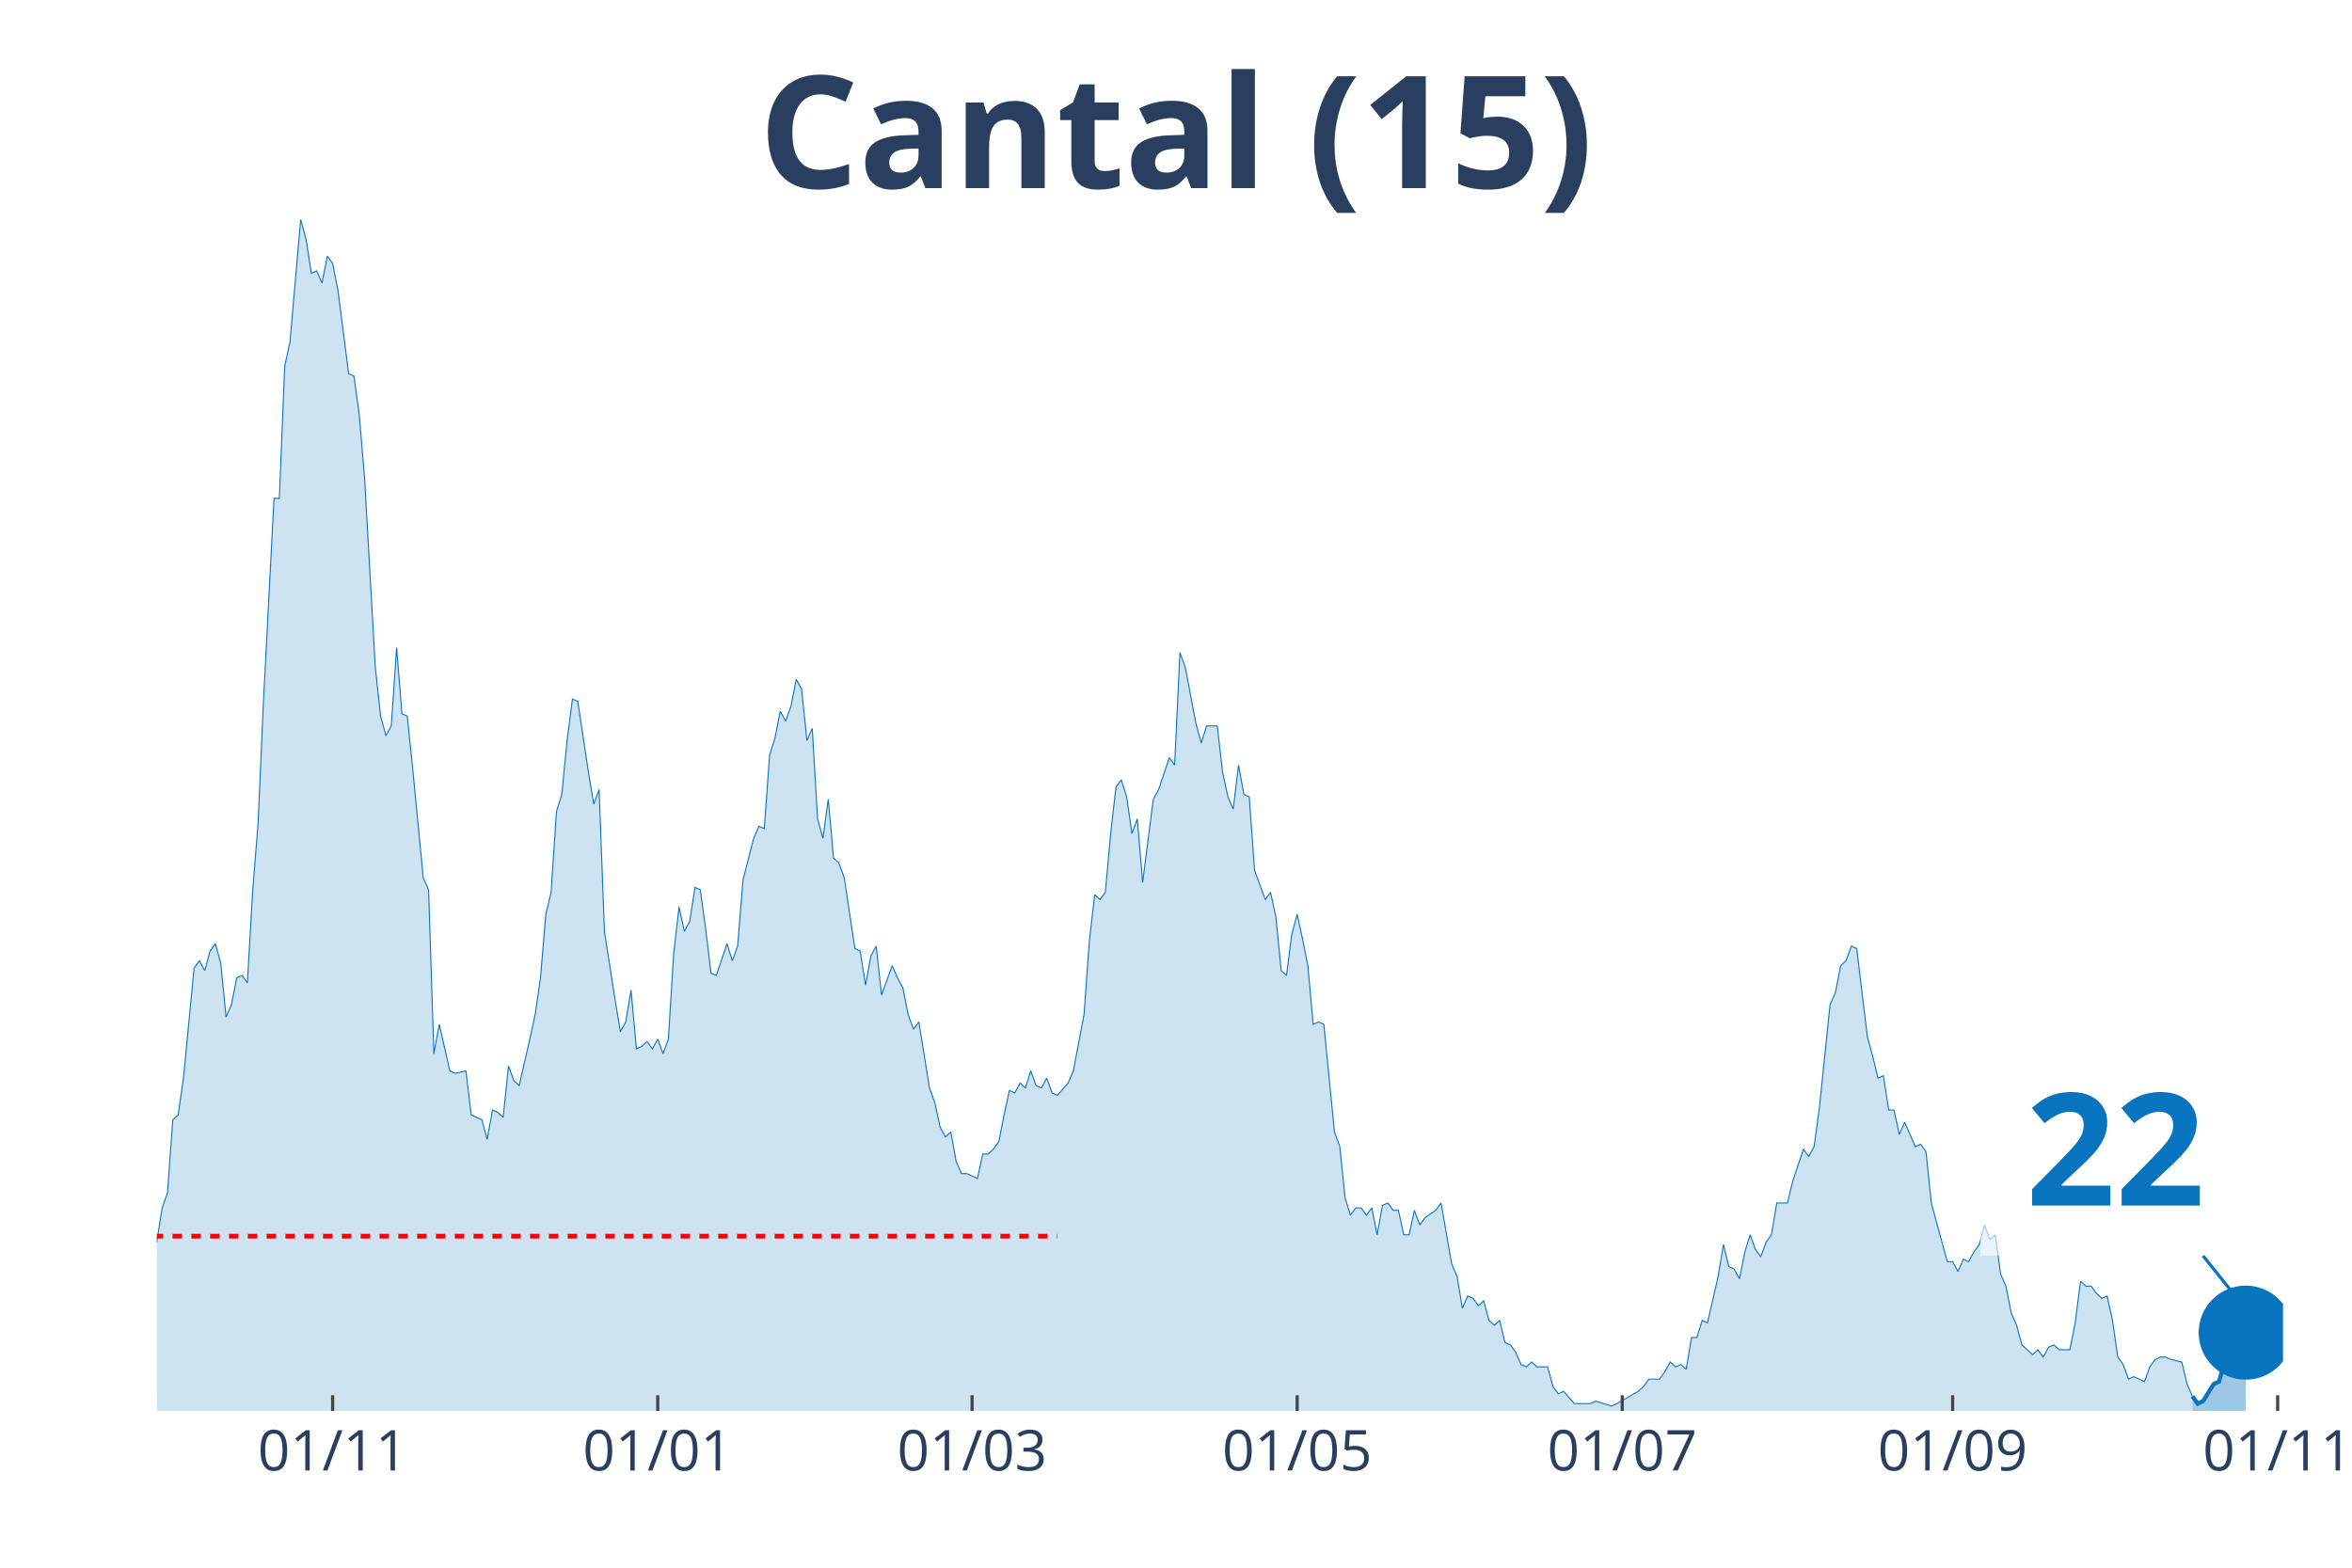
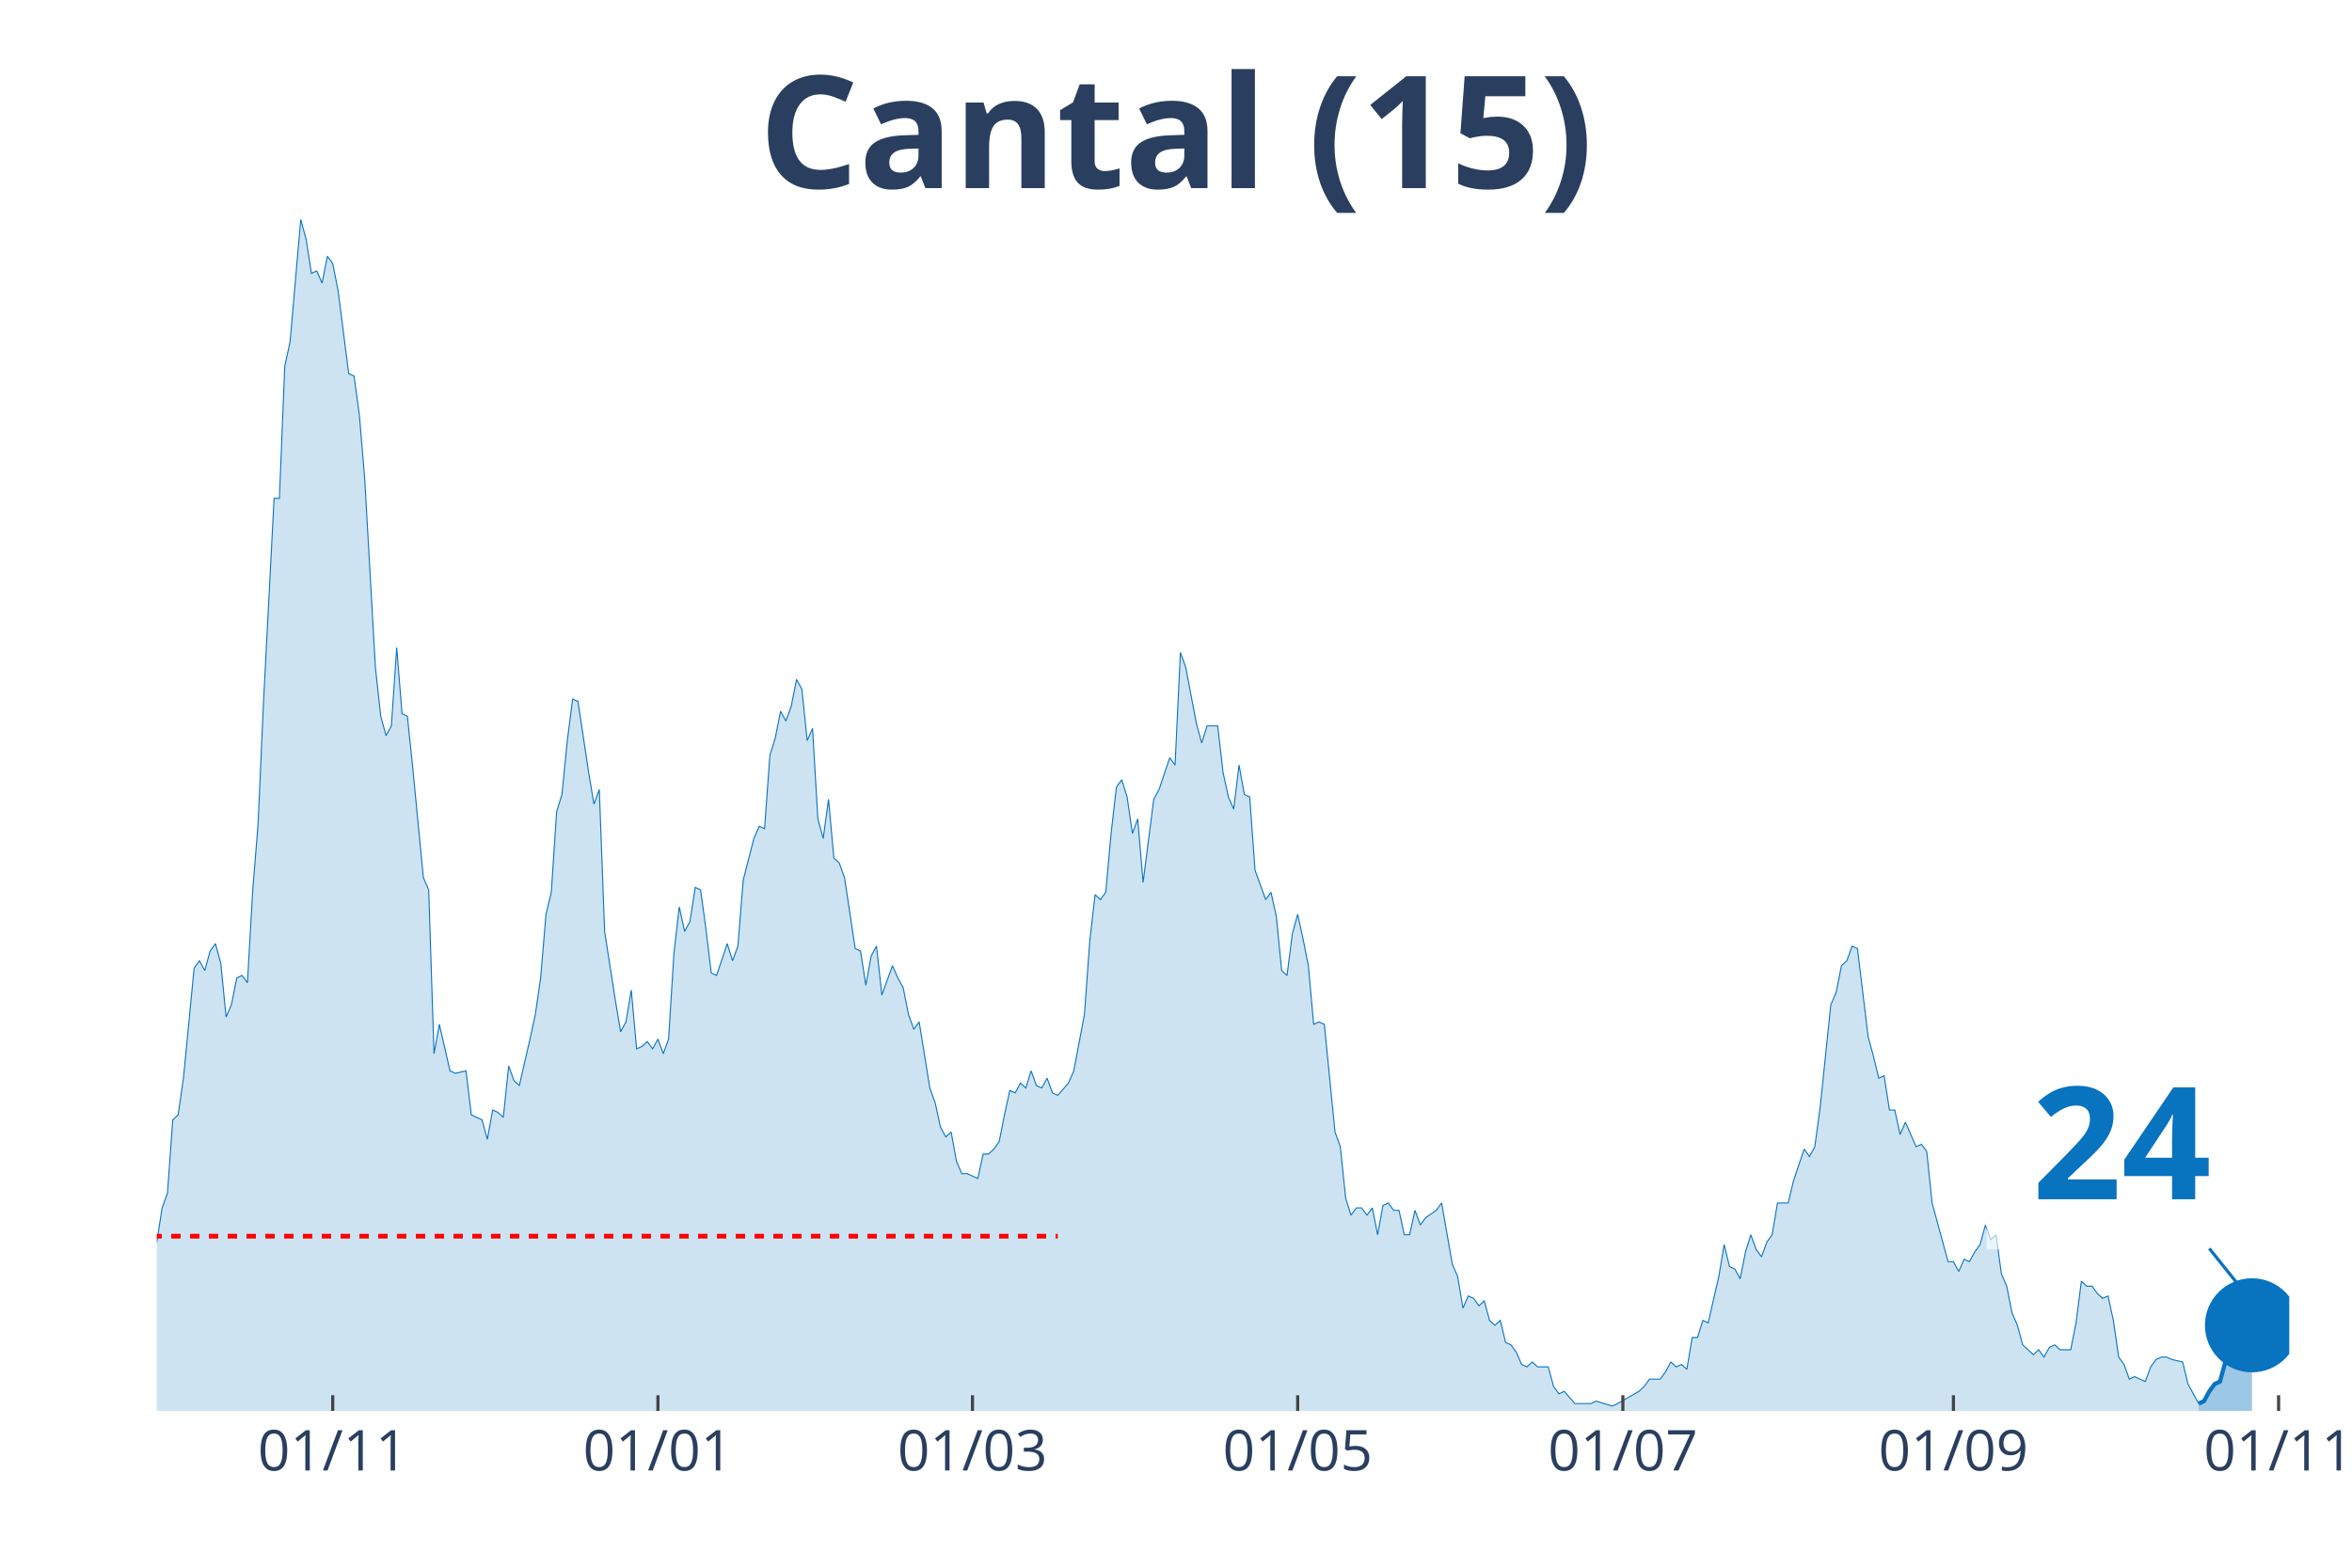
<svg xmlns="http://www.w3.org/2000/svg" class="main-svg" width="1125" height="750" style="" viewBox="0 0 750 500">
  <rect x="0" y="0" width="750" height="500" style="fill: rgb(0, 0, 0); fill-opacity: 0;" />
-   <defs id="defs-dc1c56">
+   <defs id="defs-966487">
    <g class="clips">
-       <clipPath id="clipdc1c56xyplot" class="plotclip">
-         <rect width="678" height="380" />
+       <clipPath id="clip966487xyplot" class="plotclip">
+         <rect width="680" height="380" />
      </clipPath>
-       <clipPath class="axesclip" id="clipdc1c56x">
-         <rect x="50" y="0" width="678" height="500" />
+       <clipPath class="axesclip" id="clip966487x">
+         <rect x="50" y="0" width="680" height="500" />
      </clipPath>
-       <clipPath class="axesclip" id="clipdc1c56y">
+       <clipPath class="axesclip" id="clip966487y">
        <rect x="0" y="70" width="750" height="380" />
      </clipPath>
-       <clipPath class="axesclip" id="clipdc1c56xy">
-         <rect x="50" y="70" width="678" height="380" />
+       <clipPath class="axesclip" id="clip966487xy">
+         <rect x="50" y="70" width="680" height="380" />
      </clipPath>
    </g>
    <g class="gradients" />
  </defs>
  <g class="bglayer">
-     <rect class="bg" x="50" y="70" width="678" height="380" style="fill: rgb(0, 0, 0); fill-opacity: 0; stroke-width: 0;" />
+     <rect class="bg" x="50" y="70" width="680" height="380" style="fill: rgb(0, 0, 0); fill-opacity: 0; stroke-width: 0;" />
  </g>
  <g class="layer-below">
    <g class="imagelayer" />
    <g class="shapelayer" />
  </g>
  <g class="cartesianlayer">
    <g class="subplot xy">
      <g class="layer-subplot">
        <g class="shapelayer" />
        <g class="imagelayer" />
      </g>
      <g class="gridlayer">
        <g class="x">
-           <path class="xgrid crisp" transform="translate(106.08,0)" d="M0,70v380" style="stroke: rgb(255, 255, 255); stroke-opacity: 1; stroke-width: 1px;" />
-           <path class="xgrid crisp" transform="translate(209.73,0)" d="M0,70v380" style="stroke: rgb(255, 255, 255); stroke-opacity: 1; stroke-width: 1px;" />
-           <path class="xgrid crisp" transform="translate(309.98,0)" d="M0,70v380" style="stroke: rgb(255, 255, 255); stroke-opacity: 1; stroke-width: 1px;" />
-           <path class="xgrid crisp" transform="translate(413.64,0)" d="M0,70v380" style="stroke: rgb(255, 255, 255); stroke-opacity: 1; stroke-width: 1px;" />
-           <path class="xgrid crisp" transform="translate(517.29,0)" d="M0,70v380" style="stroke: rgb(255, 255, 255); stroke-opacity: 1; stroke-width: 1px;" />
-           <path class="xgrid crisp" transform="translate(622.65,0)" d="M0,70v380" style="stroke: rgb(255, 255, 255); stroke-opacity: 1; stroke-width: 1px;" />
-           <path class="xgrid crisp" transform="translate(726.3,0)" d="M0,70v380" style="stroke: rgb(255, 255, 255); stroke-opacity: 1; stroke-width: 1px;" />
+           <path class="xgrid crisp" transform="translate(106.1,0)" d="M0,70v380" style="stroke: rgb(255, 255, 255); stroke-opacity: 1; stroke-width: 1px;" />
+           <path class="xgrid crisp" transform="translate(209.8,0)" d="M0,70v380" style="stroke: rgb(255, 255, 255); stroke-opacity: 1; stroke-width: 1px;" />
+           <path class="xgrid crisp" transform="translate(310.1,0)" d="M0,70v380" style="stroke: rgb(255, 255, 255); stroke-opacity: 1; stroke-width: 1px;" />
+           <path class="xgrid crisp" transform="translate(413.8,0)" d="M0,70v380" style="stroke: rgb(255, 255, 255); stroke-opacity: 1; stroke-width: 1px;" />
+           <path class="xgrid crisp" transform="translate(517.5,0)" d="M0,70v380" style="stroke: rgb(255, 255, 255); stroke-opacity: 1; stroke-width: 1px;" />
+           <path class="xgrid crisp" transform="translate(622.9,0)" d="M0,70v380" style="stroke: rgb(255, 255, 255); stroke-opacity: 1; stroke-width: 1px;" />
+           <path class="xgrid crisp" transform="translate(726.6,0)" d="M0,70v380" style="stroke: rgb(255, 255, 255); stroke-opacity: 1; stroke-width: 1px;" />
        </g>
        <g class="y" />
      </g>
      <g class="zerolinelayer" />
      <path class="xlines-below" />
      <path class="ylines-below" />
      <g class="overlines-below" />
      <g class="xaxislayer-below" />
      <g class="yaxislayer-below" />
      <g class="overaxes-below" />
-       <g class="plot" transform="translate(50, 70)" clip-path="url('#clipdc1c56xyplot')">
+       <g class="plot" transform="translate(50, 70)" clip-path="url('#clip966487xyplot')">
        <g class="scatterlayer mlayer">
-           <g class="trace scatter trace52f188" style="stroke-miterlimit: 2;">
+           <g class="trace scatter traceff4800" style="stroke-miterlimit: 2;">
            <g class="fills">
              <g>
-                 <path class="js-fill" d="M649.11,380L-231.1,380L-231.1,376.1L-217.5,377.66L-215.8,377.66L-210.71,379.22L-209.01,379.22L-200.51,378.44L-198.81,378.44L-190.32,377.66L-188.62,378.44L-96.86,378.44L-95.16,376.88L-91.76,376.1L-90.06,376.88L-86.66,376.88L-84.96,376.88L-81.56,378.44L-79.86,378.44L-66.27,372.2L-64.57,372.98L-61.17,370.64L-59.47,372.2L-57.77,373.76L-56.08,372.98L-49.28,360.49L-47.58,351.91L-44.18,352.69L-42.48,351.13L-39.08,352.69L-37.38,344.11L-35.68,348.01L-33.98,346.45L-32.29,346.45L-30.59,350.35L-27.19,345.67L-25.49,348.01L-20.39,349.57L-18.69,347.23L-15.29,339.43L-13.59,342.55L-11.89,341.77L-10.2,337.08L-6.8,336.3L-5.1,333.18L-3.4,334.74L-1.7,327.72L0,326.16L1.7,315.24L3.4,310.55L5.1,287.15L6.8,285.59L8.5,273.88L11.89,238.77L13.59,236.43L15.29,239.55L16.99,233.31L18.69,230.97L20.39,237.21L22.09,254.37L23.79,250.47L25.49,241.89L27.19,241.11L28.89,243.45L30.59,213.8L32.29,192.73L33.98,154.5L37.38,88.95L39.08,88.95L40.78,46.82L42.48,39.01L45.88,0L47.58,6.24L49.28,17.17L50.98,16.39L52.68,20.29L54.38,11.7L56.08,14.05L57.77,22.63L61.17,49.16L62.87,49.94L64.57,62.42L66.27,82.71L69.67,142.79L71.37,158.4L73.07,164.64L74.77,161.52L76.47,136.55L78.17,157.62L79.86,158.4L81.56,174.78L84.96,209.9L86.66,213.8L88.36,266.08L90.06,256.71L93.46,271.54L95.16,272.32L98.56,271.54L100.26,285.59L103.65,287.15L105.35,293.39L107.05,284.02L108.75,284.8L110.45,286.37L112.15,269.98L113.85,274.66L115.55,276.22L118.95,261.4L120.65,253.59L122.35,241.89L124.05,221.6L125.74,214.58L127.44,188.83L129.14,183.37L130.84,166.2L132.54,152.94L134.24,153.72L137.64,176.34L139.34,186.49L141.04,181.81L142.74,227.06L146.14,248.91L147.83,259.06L149.53,255.93L151.23,245.79L152.93,264.52L154.63,263.74L156.33,262.18L158.03,264.52L159.73,261.4L161.43,266.08L163.13,261.4L164.83,234.09L166.53,219.26L168.23,227.06L169.92,223.94L171.62,213.02L173.32,213.8L175.02,226.28L176.72,240.33L178.42,241.11L181.82,230.97L183.52,236.43L185.22,231.75L186.92,210.68L190.32,197.41L192.02,193.51L193.71,194.29L195.41,170.88L197.11,165.42L198.81,156.84L200.51,159.96L202.21,155.28L203.91,146.69L205.61,149.82L207.31,166.2L209.01,162.3L210.71,191.17L212.41,197.41L214.11,184.93L215.8,203.66L217.5,205.22L219.2,209.9L222.6,232.53L224.3,233.31L226,244.23L227.7,234.87L229.4,231.75L231.1,247.35L234.5,237.99L236.2,241.89L237.89,245.01L239.59,253.59L241.29,258.28L242.99,255.93L246.39,277L248.09,281.68L249.79,289.49L251.49,292.61L253.19,291.05L254.89,300.41L256.59,304.31L258.29,304.31L261.68,305.87L263.38,298.07L265.08,298.07L266.78,296.51L268.48,294.17L270.18,285.59L271.88,277.78L273.58,278.56L275.28,275.44L276.98,277L278.68,271.54L280.38,276.22L282.08,277L283.77,273.88L285.47,278.56L287.17,279.34L290.57,275.44L292.27,271.54L295.67,253.59L297.37,230.18L299.07,215.36L300.77,216.92L302.47,214.58L304.17,195.85L305.86,181.03L307.56,178.69L309.26,184.15L310.96,195.85L312.66,191.17L314.36,211.46L317.76,184.93L319.46,181.81L322.86,171.66L324.56,174L326.26,138.11L327.95,142.79L331.35,160.74L333.05,166.98L334.75,161.52L336.45,161.52L338.15,161.52L339.85,176.34L341.55,184.15L343.25,188.05L344.95,174L346.65,183.37L348.35,184.15L350.05,207.56L353.44,216.92L355.14,214.58L356.84,222.38L358.54,239.55L360.24,241.11L361.94,227.84L363.64,221.6L365.34,229.4L367.04,237.99L368.74,256.71L370.44,255.93L372.14,256.71L375.53,291.05L377.23,295.73L378.93,312.11L380.63,317.58L382.33,315.24L384.03,315.24L385.73,317.58L387.43,315.24L389.13,323.82L390.83,314.46L392.53,313.68L394.23,316.02L395.92,316.02L397.62,323.82L399.32,323.82L401.02,316.02L402.72,320.7L404.42,318.36L407.82,316.02L409.52,313.68L412.92,333.18L414.62,337.08L416.32,347.23L418.02,343.33L419.71,344.11L421.41,346.45L423.11,344.89L424.81,351.13L426.51,352.69L428.21,351.13L429.91,358.15L431.61,358.93L433.31,361.27L435.01,365.17L436.71,365.95L438.41,364.39L440.11,365.95L441.8,365.95L443.5,365.95L445.2,372.2L446.9,374.54L448.6,373.76L452,377.66L453.7,377.66L457.1,377.66L458.8,376.88L463.89,378.44L465.59,377.66L472.39,373.76L474.09,372.2L475.79,369.86L477.49,369.86L479.19,369.86L480.89,367.52L482.59,364.39L484.29,365.95L485.98,365.17L487.68,366.74L489.38,356.59L491.08,356.59L492.78,351.13L494.48,351.91L497.88,337.08L499.58,326.94L501.28,333.96L502.98,334.74L504.68,337.86L506.38,329.28L508.08,323.82L509.77,328.5L511.47,330.84L513.17,326.16L514.87,323.82L516.57,313.68L519.97,313.68L521.67,306.65L525.07,296.51L526.77,298.85L528.47,295.73L530.17,283.24L533.56,250.47L535.26,246.57L536.96,237.99L538.66,236.43L540.36,231.75L542.06,232.53L545.46,260.62L547.16,266.86L548.86,273.88L550.56,273.1L552.26,284.02L553.95,284.02L555.65,291.83L557.35,287.93L560.75,295.73L562.45,294.95L564.15,297.29L565.85,313.68L570.95,332.4L572.65,332.4L574.35,335.52L576.05,331.62L577.74,332.4L579.44,329.28L581.14,326.94L582.84,320.7L584.54,325.38L586.24,323.82L587.94,336.3L589.64,340.21L591.34,348.79L593.04,352.69L594.74,358.93L596.44,360.49L598.14,362.05L599.83,360.49L601.53,362.83L603.23,359.71L604.93,358.93L606.63,360.49L610.03,360.49L611.73,351.91L613.43,338.64L615.13,340.21L616.83,340.21L618.53,342.55L620.23,344.11L621.92,343.33L623.62,351.13L625.32,362.83L627.02,365.17L628.72,369.86L630.42,369.08L632.12,369.86L633.82,370.64L635.52,365.95L637.22,363.61L638.92,362.83L640.62,362.83L642.32,363.61L645.71,364.39L647.41,371.42L649.11,375.32" style="fill: rgb(8, 115, 191); fill-opacity: 0.2; stroke-width: 0;" />
+                 <path class="js-fill" d="M651.1,380L-231.2,380L-231.2,376.1L-217.6,377.66L-215.9,377.66L-210.8,379.22L-209.1,379.22L-200.6,378.44L-198.9,378.44L-190.4,377.66L-188.7,378.44L-96.9,378.44L-95.2,376.88L-91.8,376.1L-90.1,376.88L-86.7,376.88L-85,376.88L-81.6,378.44L-79.9,378.44L-66.3,372.2L-64.6,372.98L-61.2,370.64L-59.5,372.2L-57.8,373.76L-56.1,372.98L-49.3,360.49L-47.6,351.91L-44.2,352.69L-42.5,351.13L-39.1,352.69L-37.4,344.11L-35.7,348.01L-34,346.45L-32.3,346.45L-30.6,350.35L-27.2,345.67L-25.5,348.01L-20.4,349.57L-18.7,347.23L-15.3,339.43L-13.6,342.55L-11.9,341.77L-10.2,337.08L-6.8,336.3L-5.1,333.18L-3.4,334.74L-1.7,327.72L0,326.16L1.7,315.24L3.4,310.55L5.1,287.15L6.8,285.59L8.5,273.88L11.9,238.77L13.6,236.43L15.3,239.55L17,233.31L18.7,230.97L20.4,237.21L22.1,254.37L23.8,250.47L25.5,241.89L27.2,241.11L28.9,243.45L30.6,213.8L32.3,192.73L34,154.5L37.4,88.95L39.1,88.95L40.8,46.82L42.5,39.01L45.9,0L47.6,6.24L49.3,17.17L51,16.39L52.7,20.29L54.4,11.7L56.1,14.05L57.8,22.63L61.2,49.16L62.9,49.94L64.6,62.42L66.3,82.71L69.7,142.79L71.4,158.4L73.1,164.64L74.8,161.52L76.5,136.55L78.2,157.62L79.9,158.4L81.6,174.78L85,209.9L86.7,213.8L88.4,266.08L90.1,256.71L93.5,271.54L95.2,272.32L98.6,271.54L100.3,285.59L103.7,287.15L105.4,293.39L107.1,284.02L108.8,284.8L110.5,286.37L112.2,269.98L113.9,274.66L115.6,276.22L119,261.4L120.7,253.59L122.4,241.89L124.1,221.6L125.8,214.58L127.5,188.83L129.2,183.37L130.9,166.2L132.6,152.94L134.3,153.72L137.7,176.34L139.4,186.49L141.1,181.81L142.8,227.06L146.2,248.91L147.9,259.06L149.6,255.93L151.3,245.79L153,264.52L154.7,263.74L156.4,262.18L158.1,264.52L159.8,261.4L161.5,266.08L163.2,261.4L164.9,234.09L166.6,219.26L168.3,227.06L170,223.94L171.7,213.02L173.4,213.8L175.1,226.28L176.8,240.33L178.5,241.11L181.9,230.97L183.6,236.43L185.3,231.75L187,210.68L190.4,197.41L192.1,193.51L193.8,194.29L195.5,170.88L197.2,165.42L198.9,156.84L200.6,159.96L202.3,155.28L204,146.69L205.7,149.82L207.4,166.2L209.1,162.3L210.8,191.17L212.5,197.41L214.2,184.93L215.9,203.66L217.6,205.22L219.3,209.9L222.7,232.53L224.4,233.31L226.1,244.23L227.8,234.87L229.5,231.75L231.2,247.35L234.6,237.99L236.3,241.89L238,245.01L239.7,253.59L241.4,258.28L243.1,255.93L246.5,277L248.2,281.68L249.9,289.49L251.6,292.61L253.3,291.05L255,300.41L256.7,304.31L258.4,304.31L261.8,305.87L263.5,298.07L265.2,298.07L266.9,296.51L268.6,294.17L270.3,285.59L272,277.78L273.7,278.56L275.4,275.44L277.1,277L278.8,271.54L280.5,276.22L282.2,277L283.9,273.88L285.6,278.56L287.3,279.34L290.7,275.44L292.4,271.54L295.8,253.59L297.5,230.18L299.2,215.36L300.9,216.92L302.6,214.58L304.3,195.85L306,181.03L307.7,178.69L309.4,184.15L311.1,195.85L312.8,191.17L314.5,211.46L317.9,184.93L319.6,181.81L323,171.66L324.7,174L326.4,138.11L328.1,142.79L331.5,160.74L333.2,166.98L334.9,161.52L336.6,161.52L338.3,161.52L340,176.34L341.7,184.15L343.4,188.05L345.1,174L346.8,183.37L348.5,184.15L350.2,207.56L353.6,216.92L355.3,214.58L357,222.38L358.7,239.55L360.4,241.11L362.1,227.84L363.8,221.6L365.5,229.4L367.2,237.99L368.9,256.71L370.6,255.93L372.3,256.71L375.7,291.05L377.4,295.73L379.1,312.11L380.8,317.58L382.5,315.24L384.2,315.24L385.9,317.58L387.6,315.24L389.3,323.82L391,314.46L392.7,313.68L394.4,316.02L396.1,316.02L397.8,323.82L399.5,323.82L401.2,316.02L402.9,320.7L404.6,318.36L408,316.02L409.7,313.68L413.1,333.18L414.8,337.08L416.5,347.23L418.2,343.33L419.9,344.11L421.6,346.45L423.3,344.89L425,351.13L426.7,352.69L428.4,351.13L430.1,358.15L431.8,358.93L433.5,361.27L435.2,365.17L436.9,365.95L438.6,364.39L440.3,365.95L442,365.95L443.7,365.95L445.4,372.2L447.1,374.54L448.8,373.76L452.2,377.66L453.9,377.66L457.3,377.66L459,376.88L464.1,378.44L465.8,377.66L472.6,373.76L474.3,372.2L476,369.86L477.7,369.86L479.4,369.86L481.1,367.52L482.8,364.39L484.5,365.95L486.2,365.17L487.9,366.74L489.6,356.59L491.3,356.59L493,351.13L494.7,351.91L498.1,337.08L499.8,326.94L501.5,333.96L503.2,334.74L504.9,337.86L506.6,329.28L508.3,323.82L510,328.5L511.7,330.84L513.4,326.16L515.1,323.82L516.8,313.68L520.2,313.68L521.9,306.65L525.3,296.51L527,298.85L528.7,295.73L530.4,283.24L533.8,250.47L535.5,246.57L537.2,237.99L538.9,236.43L540.6,231.75L542.3,232.53L545.7,260.62L547.4,266.86L549.1,273.88L550.8,273.1L552.5,284.02L554.2,284.02L555.9,291.83L557.6,287.93L561,295.73L562.7,294.95L564.4,297.29L566.1,313.68L571.2,332.4L572.9,332.4L574.6,335.52L576.3,331.62L578,332.4L579.7,329.28L581.4,326.94L583.1,320.7L584.8,325.38L586.5,323.82L588.2,336.3L589.9,340.21L591.6,348.79L593.3,352.69L595,358.93L596.7,360.49L598.4,362.05L600.1,360.49L601.8,362.83L603.5,359.71L605.2,358.93L606.9,360.49L610.3,360.49L612,351.91L613.7,338.64L615.4,340.21L617.1,340.21L618.8,342.55L620.5,344.11L622.2,343.33L623.9,351.13L625.6,362.83L627.3,365.17L629,369.86L630.7,369.08L632.4,369.86L634.1,370.64L635.8,365.95L637.5,363.61L639.2,362.83L640.9,362.83L642.6,363.61L646,364.39L647.7,371.42L651.1,377.66" style="fill: rgb(8, 115, 191); fill-opacity: 0.2; stroke-width: 0;" />
              </g>
            </g>
            <g class="errorbars" />
            <g class="lines">
-               <path class="js-line" d="M-231.1,376.1L-217.5,377.66L-215.8,377.66L-210.71,379.22L-209.01,379.22L-200.51,378.44L-198.81,378.44L-190.32,377.66L-188.62,378.44L-96.86,378.44L-95.16,376.88L-91.76,376.1L-90.06,376.88L-86.66,376.88L-84.96,376.88L-81.56,378.44L-79.86,378.44L-66.27,372.2L-64.57,372.98L-61.17,370.64L-59.47,372.2L-57.77,373.76L-56.08,372.98L-49.28,360.49L-47.58,351.91L-44.18,352.69L-42.48,351.13L-39.08,352.69L-37.38,344.11L-35.68,348.01L-33.98,346.45L-32.29,346.45L-30.59,350.35L-27.19,345.67L-25.49,348.01L-20.39,349.57L-18.69,347.23L-15.29,339.43L-13.59,342.55L-11.89,341.77L-10.2,337.08L-6.8,336.3L-5.1,333.18L-3.4,334.74L-1.7,327.72L0,326.16L1.7,315.24L3.4,310.55L5.1,287.15L6.8,285.59L8.5,273.88L11.89,238.77L13.59,236.43L15.29,239.55L16.99,233.31L18.69,230.97L20.39,237.21L22.09,254.37L23.79,250.47L25.49,241.89L27.19,241.11L28.89,243.45L30.59,213.8L32.29,192.73L33.98,154.5L37.38,88.95L39.08,88.95L40.78,46.82L42.48,39.01L45.88,0L47.58,6.24L49.28,17.17L50.98,16.39L52.68,20.29L54.38,11.7L56.08,14.05L57.77,22.63L61.17,49.16L62.87,49.94L64.57,62.42L66.27,82.71L69.67,142.79L71.37,158.4L73.07,164.64L74.77,161.52L76.47,136.55L78.17,157.62L79.86,158.4L81.56,174.78L84.96,209.9L86.66,213.8L88.36,266.08L90.06,256.71L93.46,271.54L95.16,272.32L98.56,271.54L100.26,285.59L103.65,287.15L105.35,293.39L107.05,284.02L108.75,284.8L110.45,286.37L112.15,269.98L113.85,274.66L115.55,276.22L118.95,261.4L120.65,253.59L122.35,241.89L124.05,221.6L125.74,214.58L127.44,188.83L129.14,183.37L130.84,166.2L132.54,152.94L134.24,153.72L137.64,176.34L139.34,186.49L141.04,181.81L142.74,227.06L146.14,248.91L147.83,259.06L149.53,255.93L151.23,245.79L152.93,264.52L154.63,263.74L156.33,262.18L158.03,264.52L159.73,261.4L161.43,266.08L163.13,261.4L164.83,234.09L166.53,219.26L168.23,227.06L169.92,223.94L171.62,213.02L173.32,213.8L175.02,226.28L176.72,240.33L178.42,241.11L181.82,230.97L183.52,236.43L185.22,231.75L186.92,210.68L190.32,197.41L192.02,193.51L193.71,194.29L195.41,170.88L197.11,165.42L198.81,156.84L200.51,159.96L202.21,155.28L203.91,146.69L205.61,149.82L207.31,166.2L209.01,162.3L210.71,191.17L212.41,197.41L214.11,184.93L215.8,203.66L217.5,205.22L219.2,209.9L222.6,232.53L224.3,233.31L226,244.23L227.7,234.87L229.4,231.75L231.1,247.35L234.5,237.99L236.2,241.89L237.89,245.01L239.59,253.59L241.29,258.28L242.99,255.93L246.39,277L248.09,281.68L249.79,289.49L251.49,292.61L253.19,291.05L254.89,300.41L256.59,304.31L258.29,304.31L261.68,305.87L263.38,298.07L265.08,298.07L266.78,296.51L268.48,294.17L270.18,285.59L271.88,277.78L273.58,278.56L275.28,275.44L276.98,277L278.68,271.54L280.38,276.22L282.08,277L283.77,273.88L285.47,278.56L287.17,279.34L290.57,275.44L292.27,271.54L295.67,253.59L297.37,230.18L299.07,215.36L300.77,216.92L302.47,214.58L304.17,195.85L305.86,181.03L307.56,178.69L309.26,184.15L310.96,195.85L312.66,191.17L314.36,211.46L317.76,184.93L319.46,181.81L322.86,171.66L324.56,174L326.26,138.11L327.95,142.79L331.35,160.74L333.05,166.98L334.75,161.52L336.45,161.52L338.15,161.52L339.85,176.34L341.55,184.15L343.25,188.05L344.95,174L346.65,183.37L348.35,184.15L350.05,207.56L353.44,216.92L355.14,214.58L356.84,222.38L358.54,239.55L360.24,241.11L361.94,227.84L363.64,221.6L365.34,229.4L367.04,237.99L368.74,256.71L370.44,255.93L372.14,256.71L375.53,291.05L377.23,295.73L378.93,312.11L380.63,317.58L382.33,315.24L384.03,315.24L385.73,317.58L387.43,315.24L389.13,323.82L390.83,314.46L392.53,313.68L394.23,316.02L395.92,316.02L397.62,323.82L399.32,323.82L401.02,316.02L402.72,320.7L404.42,318.36L407.82,316.02L409.52,313.68L412.92,333.18L414.62,337.08L416.32,347.23L418.02,343.33L419.71,344.11L421.41,346.45L423.11,344.89L424.81,351.13L426.51,352.69L428.21,351.13L429.91,358.15L431.61,358.93L433.31,361.27L435.01,365.17L436.71,365.95L438.41,364.39L440.11,365.95L441.8,365.95L443.5,365.95L445.2,372.2L446.9,374.54L448.6,373.76L452,377.66L453.7,377.66L457.1,377.66L458.8,376.88L463.89,378.44L465.59,377.66L472.39,373.76L474.09,372.2L475.79,369.86L477.49,369.86L479.19,369.86L480.89,367.52L482.59,364.39L484.29,365.95L485.98,365.17L487.68,366.74L489.38,356.59L491.08,356.59L492.78,351.13L494.48,351.91L497.88,337.08L499.58,326.94L501.28,333.96L502.98,334.74L504.68,337.86L506.38,329.28L508.08,323.82L509.77,328.5L511.47,330.84L513.17,326.16L514.87,323.82L516.57,313.68L519.97,313.68L521.67,306.65L525.07,296.51L526.77,298.85L528.47,295.73L530.17,283.24L533.56,250.47L535.26,246.57L536.96,237.99L538.66,236.43L540.36,231.75L542.06,232.53L545.46,260.62L547.16,266.86L548.86,273.88L550.56,273.1L552.26,284.02L553.95,284.02L555.65,291.83L557.35,287.93L560.75,295.73L562.45,294.95L564.15,297.29L565.85,313.68L570.95,332.4L572.65,332.4L574.35,335.52L576.05,331.62L577.74,332.4L579.44,329.28L581.14,326.94L582.84,320.7L584.54,325.38L586.24,323.82L587.94,336.3L589.64,340.21L591.34,348.79L593.04,352.69L594.74,358.93L596.44,360.49L598.14,362.05L599.83,360.49L601.53,362.83L603.23,359.71L604.93,358.93L606.63,360.49L610.03,360.49L611.73,351.91L613.43,338.64L615.13,340.21L616.83,340.21L618.53,342.55L620.23,344.11L621.92,343.33L623.62,351.13L625.32,362.83L627.02,365.17L628.72,369.86L630.42,369.08L632.12,369.86L633.82,370.64L635.52,365.95L637.22,363.61L638.92,362.83L640.62,362.83L642.32,363.61L645.71,364.39L647.41,371.42L649.11,375.32" style="vector-effect: non-scaling-stroke; fill: none; stroke: rgb(8, 115, 191); stroke-opacity: 1; stroke-width: 0.5px; opacity: 1;" />
+               <path class="js-line" d="M-231.2,376.1L-217.6,377.66L-215.9,377.66L-210.8,379.22L-209.1,379.22L-200.6,378.44L-198.9,378.44L-190.4,377.66L-188.7,378.44L-96.9,378.44L-95.2,376.88L-91.8,376.1L-90.1,376.88L-86.7,376.88L-85,376.88L-81.6,378.44L-79.9,378.44L-66.3,372.2L-64.6,372.98L-61.2,370.64L-59.5,372.2L-57.8,373.76L-56.1,372.98L-49.3,360.49L-47.6,351.91L-44.2,352.69L-42.5,351.13L-39.1,352.69L-37.4,344.11L-35.7,348.01L-34,346.45L-32.3,346.45L-30.6,350.35L-27.2,345.67L-25.5,348.01L-20.4,349.57L-18.7,347.23L-15.3,339.43L-13.6,342.55L-11.9,341.77L-10.2,337.08L-6.8,336.3L-5.1,333.18L-3.4,334.74L-1.7,327.72L0,326.16L1.7,315.24L3.4,310.55L5.1,287.15L6.8,285.59L8.5,273.88L11.9,238.77L13.6,236.43L15.3,239.55L17,233.31L18.7,230.97L20.4,237.21L22.1,254.37L23.8,250.47L25.5,241.89L27.2,241.11L28.9,243.45L30.6,213.8L32.3,192.73L34,154.5L37.4,88.95L39.1,88.95L40.8,46.82L42.5,39.01L45.9,0L47.6,6.24L49.3,17.17L51,16.39L52.7,20.29L54.4,11.7L56.1,14.05L57.8,22.63L61.2,49.16L62.9,49.94L64.6,62.42L66.3,82.71L69.7,142.79L71.4,158.4L73.1,164.64L74.8,161.52L76.5,136.55L78.2,157.62L79.9,158.4L81.6,174.78L85,209.9L86.7,213.8L88.4,266.08L90.1,256.71L93.5,271.54L95.2,272.32L98.6,271.54L100.3,285.59L103.7,287.15L105.4,293.39L107.1,284.02L108.8,284.8L110.5,286.37L112.2,269.98L113.9,274.66L115.6,276.22L119,261.4L120.7,253.59L122.4,241.89L124.1,221.6L125.8,214.58L127.5,188.83L129.2,183.37L130.9,166.2L132.6,152.94L134.3,153.72L137.7,176.34L139.4,186.49L141.1,181.81L142.8,227.06L146.2,248.91L147.9,259.06L149.6,255.93L151.3,245.79L153,264.52L154.7,263.74L156.4,262.18L158.1,264.52L159.8,261.4L161.5,266.08L163.2,261.4L164.9,234.09L166.6,219.26L168.3,227.06L170,223.94L171.7,213.02L173.4,213.8L175.1,226.28L176.8,240.33L178.5,241.11L181.9,230.97L183.6,236.43L185.3,231.75L187,210.68L190.4,197.41L192.1,193.51L193.8,194.29L195.5,170.88L197.2,165.42L198.9,156.84L200.6,159.96L202.3,155.28L204,146.69L205.7,149.82L207.4,166.2L209.1,162.3L210.8,191.17L212.5,197.41L214.2,184.93L215.9,203.66L217.6,205.22L219.3,209.9L222.7,232.53L224.4,233.31L226.1,244.23L227.8,234.87L229.5,231.75L231.2,247.35L234.6,237.99L236.3,241.89L238,245.01L239.7,253.59L241.4,258.28L243.1,255.93L246.5,277L248.2,281.68L249.9,289.49L251.6,292.61L253.3,291.05L255,300.41L256.7,304.31L258.4,304.31L261.8,305.87L263.5,298.07L265.2,298.07L266.9,296.51L268.6,294.17L270.3,285.59L272,277.78L273.7,278.56L275.4,275.44L277.1,277L278.8,271.54L280.5,276.22L282.2,277L283.9,273.88L285.6,278.56L287.3,279.34L290.7,275.44L292.4,271.54L295.8,253.59L297.5,230.18L299.2,215.36L300.9,216.92L302.6,214.58L304.3,195.85L306,181.03L307.7,178.69L309.4,184.15L311.1,195.85L312.8,191.17L314.5,211.46L317.9,184.93L319.6,181.81L323,171.66L324.7,174L326.4,138.11L328.1,142.79L331.5,160.74L333.2,166.98L334.9,161.52L336.6,161.52L338.3,161.52L340,176.34L341.7,184.15L343.4,188.05L345.1,174L346.8,183.37L348.5,184.15L350.2,207.56L353.6,216.92L355.3,214.58L357,222.38L358.7,239.55L360.4,241.11L362.1,227.84L363.8,221.6L365.5,229.4L367.2,237.99L368.9,256.71L370.6,255.93L372.3,256.71L375.7,291.05L377.4,295.73L379.1,312.11L380.8,317.58L382.5,315.24L384.2,315.24L385.9,317.58L387.6,315.24L389.3,323.82L391,314.46L392.7,313.68L394.4,316.02L396.1,316.02L397.8,323.82L399.5,323.82L401.2,316.02L402.9,320.7L404.6,318.36L408,316.02L409.7,313.68L413.1,333.18L414.8,337.08L416.5,347.23L418.2,343.33L419.9,344.11L421.6,346.45L423.3,344.89L425,351.13L426.7,352.69L428.4,351.13L430.1,358.15L431.8,358.93L433.5,361.27L435.2,365.17L436.9,365.95L438.6,364.39L440.3,365.95L442,365.95L443.7,365.95L445.4,372.2L447.1,374.54L448.8,373.76L452.2,377.66L453.9,377.66L457.3,377.66L459,376.88L464.1,378.44L465.8,377.66L472.6,373.76L474.3,372.2L476,369.86L477.7,369.86L479.4,369.86L481.1,367.52L482.8,364.39L484.5,365.95L486.2,365.17L487.9,366.74L489.6,356.59L491.3,356.59L493,351.13L494.7,351.91L498.1,337.08L499.8,326.94L501.5,333.96L503.2,334.74L504.9,337.86L506.6,329.28L508.3,323.82L510,328.5L511.7,330.84L513.4,326.16L515.1,323.82L516.8,313.68L520.2,313.68L521.9,306.65L525.3,296.51L527,298.85L528.7,295.73L530.4,283.24L533.8,250.47L535.5,246.57L537.2,237.99L538.9,236.43L540.6,231.75L542.3,232.53L545.7,260.62L547.4,266.86L549.1,273.88L550.8,273.1L552.5,284.02L554.2,284.02L555.9,291.83L557.6,287.93L561,295.73L562.7,294.95L564.4,297.29L566.1,313.68L571.2,332.4L572.9,332.4L574.6,335.52L576.3,331.62L578,332.4L579.7,329.28L581.4,326.94L583.1,320.7L584.8,325.38L586.5,323.82L588.2,336.3L589.9,340.21L591.6,348.79L593.3,352.69L595,358.93L596.7,360.49L598.4,362.05L600.1,360.49L601.8,362.83L603.5,359.71L605.2,358.93L606.9,360.49L610.3,360.49L612,351.91L613.7,338.64L615.4,340.21L617.1,340.21L618.8,342.55L620.5,344.11L622.2,343.33L623.9,351.13L625.6,362.83L627.3,365.17L629,369.86L630.7,369.08L632.4,369.86L634.1,370.64L635.8,365.95L637.5,363.61L639.2,362.83L640.9,362.83L642.6,363.61L646,364.39L647.7,371.42L651.1,377.66" style="vector-effect: non-scaling-stroke; fill: none; stroke: rgb(8, 115, 191); stroke-opacity: 1; stroke-width: 0.5px; opacity: 1;" />
            </g>
            <g class="points" />
            <g class="text" />
          </g>
-           <g class="trace scatter trace098b6f" style="stroke-miterlimit: 2;">
+           <g class="trace scatter trace210d1b" style="stroke-miterlimit: 2;">
            <g class="fills">
              <g>
-                 <path class="js-fill" d="M666.11,380L649.11,380L649.11,375.32L650.81,377.66L652.51,376.88L655.91,371.42L657.61,370.64L659.31,364.39L661.01,363.61L662.71,361.27L664.41,356.59L666.11,355.03" style="fill: rgb(8, 115, 191); fill-opacity: 0.4; stroke-width: 0;" />
+                 <path class="js-fill" d="M668.1,380L651.1,380L651.1,377.66L652.8,376.88L654.5,373.76L656.2,371.42L657.9,370.64L659.6,364.39L661.3,363.61L663,361.27L664.7,356.59L668.1,352.69" style="fill: rgb(8, 115, 191); fill-opacity: 0.4; stroke-width: 0;" />
              </g>
            </g>
            <g class="errorbars" />
            <g class="lines">
-               <path class="js-line" d="M649.11,375.32L650.81,377.66L652.51,376.88L655.91,371.42L657.61,370.64L659.31,364.39L661.01,363.61L662.71,361.27L664.41,356.59L666.11,355.03" style="vector-effect: non-scaling-stroke; fill: none; stroke: rgb(8, 115, 191); stroke-opacity: 1; stroke-width: 2px; opacity: 1;" />
+               <path class="js-line" d="M651.1,377.66L652.8,376.88L654.5,373.76L656.2,371.42L657.9,370.64L659.6,364.39L661.3,363.61L663,361.27L664.7,356.59L668.1,352.69" style="vector-effect: non-scaling-stroke; fill: none; stroke: rgb(8, 115, 191); stroke-opacity: 1; stroke-width: 2px; opacity: 1;" />
            </g>
            <g class="points" />
            <g class="text" />
          </g>
-           <g class="trace scatter trace4cc5ea" style="stroke-miterlimit: 2; opacity: 1;">
+           <g class="trace scatter tracea277af" style="stroke-miterlimit: 2; opacity: 1;">
            <g class="fills" />
            <g class="errorbars" />
            <g class="lines" />
            <g class="points">
-               <path class="point" transform="translate(666.11,355.03)" d="M15,0A15,15 0 1,1 0,-15A15,15 0 0,1 15,0Z" style="opacity: 1; stroke-width: 0px; fill: rgb(8, 115, 191); fill-opacity: 1;" />
+               <path class="point" transform="translate(668.1,352.69)" d="M15,0A15,15 0 1,1 0,-15A15,15 0 0,1 15,0Z" style="opacity: 1; stroke-width: 0px; fill: rgb(8, 115, 191); fill-opacity: 1;" />
            </g>
            <g class="text" />
          </g>
        </g>
      </g>
      <g class="overplot" />
      <path class="xlines-above crisp" style="fill: none; stroke-width: 1px; stroke: rgb(0, 0, 0); stroke-opacity: 0;" d="" />
      <path class="ylines-above crisp" style="fill: none;" d="M0,0" />
      <g class="overlines-above" />
      <g class="xaxislayer-above">
-         <path class="xtick ticks crisp" d="M0,450v-5" transform="translate(106.08,0)" style="stroke: rgb(68, 68, 68); stroke-opacity: 1; stroke-width: 1px;" />
-         <path class="xtick ticks crisp" d="M0,450v-5" transform="translate(209.73,0)" style="stroke: rgb(68, 68, 68); stroke-opacity: 1; stroke-width: 1px;" />
-         <path class="xtick ticks crisp" d="M0,450v-5" transform="translate(309.98,0)" style="stroke: rgb(68, 68, 68); stroke-opacity: 1; stroke-width: 1px;" />
-         <path class="xtick ticks crisp" d="M0,450v-5" transform="translate(413.64,0)" style="stroke: rgb(68, 68, 68); stroke-opacity: 1; stroke-width: 1px;" />
-         <path class="xtick ticks crisp" d="M0,450v-5" transform="translate(517.29,0)" style="stroke: rgb(68, 68, 68); stroke-opacity: 1; stroke-width: 1px;" />
-         <path class="xtick ticks crisp" d="M0,450v-5" transform="translate(622.65,0)" style="stroke: rgb(68, 68, 68); stroke-opacity: 1; stroke-width: 1px;" />
-         <path class="xtick ticks crisp" d="M0,450v-5" transform="translate(726.3,0)" style="stroke: rgb(68, 68, 68); stroke-opacity: 1; stroke-width: 1px;" />
+         <path class="xtick ticks crisp" d="M0,450v-5" transform="translate(106.1,0)" style="stroke: rgb(68, 68, 68); stroke-opacity: 1; stroke-width: 1px;" />
+         <path class="xtick ticks crisp" d="M0,450v-5" transform="translate(209.8,0)" style="stroke: rgb(68, 68, 68); stroke-opacity: 1; stroke-width: 1px;" />
+         <path class="xtick ticks crisp" d="M0,450v-5" transform="translate(310.1,0)" style="stroke: rgb(68, 68, 68); stroke-opacity: 1; stroke-width: 1px;" />
+         <path class="xtick ticks crisp" d="M0,450v-5" transform="translate(413.8,0)" style="stroke: rgb(68, 68, 68); stroke-opacity: 1; stroke-width: 1px;" />
+         <path class="xtick ticks crisp" d="M0,450v-5" transform="translate(517.5,0)" style="stroke: rgb(68, 68, 68); stroke-opacity: 1; stroke-width: 1px;" />
+         <path class="xtick ticks crisp" d="M0,450v-5" transform="translate(622.9,0)" style="stroke: rgb(68, 68, 68); stroke-opacity: 1; stroke-width: 1px;" />
+         <path class="xtick ticks crisp" d="M0,450v-5" transform="translate(726.6,0)" style="stroke: rgb(68, 68, 68); stroke-opacity: 1; stroke-width: 1px;" />
        <g class="xtick">
-           <text text-anchor="middle" x="0" y="469" transform="translate(106.08,0)" style="font-family: 'Open Sans', verdana, arial, sans-serif; font-size: 18px; fill: rgb(42, 63, 95); fill-opacity: 1; white-space: pre;">01/11</text>
+           <text text-anchor="middle" x="0" y="469" transform="translate(106.1,0)" style="font-family: 'Open Sans', verdana, arial, sans-serif; font-size: 18px; fill: rgb(42, 63, 95); fill-opacity: 1; white-space: pre;">01/11</text>
        </g>
        <g class="xtick">
-           <text text-anchor="middle" x="0" y="469" transform="translate(209.73,0)" style="font-family: 'Open Sans', verdana, arial, sans-serif; font-size: 18px; fill: rgb(42, 63, 95); fill-opacity: 1; white-space: pre;">01/01</text>
+           <text text-anchor="middle" x="0" y="469" transform="translate(209.8,0)" style="font-family: 'Open Sans', verdana, arial, sans-serif; font-size: 18px; fill: rgb(42, 63, 95); fill-opacity: 1; white-space: pre;">01/01</text>
        </g>
        <g class="xtick">
-           <text text-anchor="middle" x="0" y="469" transform="translate(309.98,0)" style="font-family: 'Open Sans', verdana, arial, sans-serif; font-size: 18px; fill: rgb(42, 63, 95); fill-opacity: 1; white-space: pre;">01/03</text>
+           <text text-anchor="middle" x="0" y="469" transform="translate(310.1,0)" style="font-family: 'Open Sans', verdana, arial, sans-serif; font-size: 18px; fill: rgb(42, 63, 95); fill-opacity: 1; white-space: pre;">01/03</text>
        </g>
        <g class="xtick">
-           <text text-anchor="middle" x="0" y="469" transform="translate(413.64,0)" style="font-family: 'Open Sans', verdana, arial, sans-serif; font-size: 18px; fill: rgb(42, 63, 95); fill-opacity: 1; white-space: pre;">01/05</text>
+           <text text-anchor="middle" x="0" y="469" transform="translate(413.8,0)" style="font-family: 'Open Sans', verdana, arial, sans-serif; font-size: 18px; fill: rgb(42, 63, 95); fill-opacity: 1; white-space: pre;">01/05</text>
        </g>
        <g class="xtick">
-           <text text-anchor="middle" x="0" y="469" transform="translate(517.29,0)" style="font-family: 'Open Sans', verdana, arial, sans-serif; font-size: 18px; fill: rgb(42, 63, 95); fill-opacity: 1; white-space: pre;">01/07</text>
+           <text text-anchor="middle" x="0" y="469" transform="translate(517.5,0)" style="font-family: 'Open Sans', verdana, arial, sans-serif; font-size: 18px; fill: rgb(42, 63, 95); fill-opacity: 1; white-space: pre;">01/07</text>
        </g>
        <g class="xtick">
-           <text text-anchor="middle" x="0" y="469" transform="translate(622.65,0)" style="font-family: 'Open Sans', verdana, arial, sans-serif; font-size: 18px; fill: rgb(42, 63, 95); fill-opacity: 1; white-space: pre;">01/09</text>
+           <text text-anchor="middle" x="0" y="469" transform="translate(622.9,0)" style="font-family: 'Open Sans', verdana, arial, sans-serif; font-size: 18px; fill: rgb(42, 63, 95); fill-opacity: 1; white-space: pre;">01/09</text>
        </g>
        <g class="xtick">
-           <text text-anchor="middle" x="0" y="469" transform="translate(726.3,0)" style="font-family: 'Open Sans', verdana, arial, sans-serif; font-size: 18px; fill: rgb(42, 63, 95); fill-opacity: 1; white-space: pre;">01/11</text>
+           <text text-anchor="middle" x="0" y="469" transform="translate(726.6,0)" style="font-family: 'Open Sans', verdana, arial, sans-serif; font-size: 18px; fill: rgb(42, 63, 95); fill-opacity: 1; white-space: pre;">01/11</text>
        </g>
      </g>
      <g class="yaxislayer-above" />
      <g class="overaxes-above" />
    </g>
  </g>
  <g class="polarlayer" />
  <g class="ternarylayer" />
  <g class="geolayer" />
  <g class="funnelarealayer" />
  <g class="pielayer" />
  <g class="treemaplayer" />
  <g class="sunburstlayer" />
  <g class="glimages" />
-   <defs id="topdefs-dc1c56">
+   <defs id="topdefs-966487">
    <g class="clips" />
  </defs>
  <g class="layer-above">
    <g class="imagelayer" />
    <g class="shapelayer">
-       <path data-index="0" fill-rule="evenodd" d="M-904.98,394.28L337.17,394.28" clip-path="url('#clipdc1c56xy')" style="opacity: 1; stroke: rgb(255, 0, 0); stroke-opacity: 1; fill: rgb(0, 0, 0); fill-opacity: 0; stroke-dasharray: 3px, 3px; stroke-width: 1.5px;" />
+       <path data-index="0" fill-rule="evenodd" d="M-905.4,394.28L337.3,394.28" clip-path="url('#clip966487xy')" style="opacity: 1; stroke: rgb(255, 0, 0); stroke-opacity: 1; fill: rgb(0, 0, 0); fill-opacity: 0; stroke-dasharray: 3px, 3px; stroke-width: 1.5px;" />
    </g>
  </g>
  <g class="infolayer">
    <g class="g-gtitle">
      <text class="gtitle" x="375" y="25" text-anchor="middle" dy="0.7em" style="font-family: 'Open Sans', verdana, arial, sans-serif; font-size: 50px; fill: rgb(42, 63, 95); opacity: 1; font-weight: normal; white-space: pre;">
        <tspan style="font-weight:bold">Cantal (15)</tspan>
      </text>
    </g>
    <g class="g-xtitle" />
    <g class="annotation" data-index="0" style="opacity: 1;">
-       <g class="annotation-text-g" transform="rotate(0,674.11,365.03)">
-         <g class="cursor-pointer" transform="translate(631, 329)">
+       <g class="annotation-text-g" transform="rotate(0,676.1,362.69)">
+         <g class="cursor-pointer" transform="translate(633, 327)">
          <rect class="bg" x="0.5" y="0.5" width="86" height="71" style="stroke-width: 1px; stroke: rgb(0, 0, 0); stroke-opacity: 0; fill: rgb(255, 255, 255); fill-opacity: 0.6;" />
          <text class="annotation-text" text-anchor="middle" x="43.531" y="55.5" style="font-family: 'Open Sans', verdana, arial, sans-serif; font-size: 50px; fill: rgb(8, 115, 191); fill-opacity: 1; white-space: pre;">
-             <tspan style="font-weight:bold">22 </tspan>
+             <tspan style="font-weight:bold">24 </tspan>
          </text>
        </g>
      </g>
      <g class="annotation-arrow-g" style="opacity: 1;">
-         <path d="M702.51,400.53L714.11,415.03" style="stroke-width: 1px; stroke: rgb(8, 115, 191); stroke-opacity: 1; stroke-dasharray: 0px, 0px, 18.569px, 18.569px;" />
+         <path d="M704.5,398.19L716.1,412.69" style="stroke-width: 1px; stroke: rgb(8, 115, 191); stroke-opacity: 1; stroke-dasharray: 0px, 0px, 18.569px, 18.569px;" />
      </g>
    </g>
  </g>
</svg>
